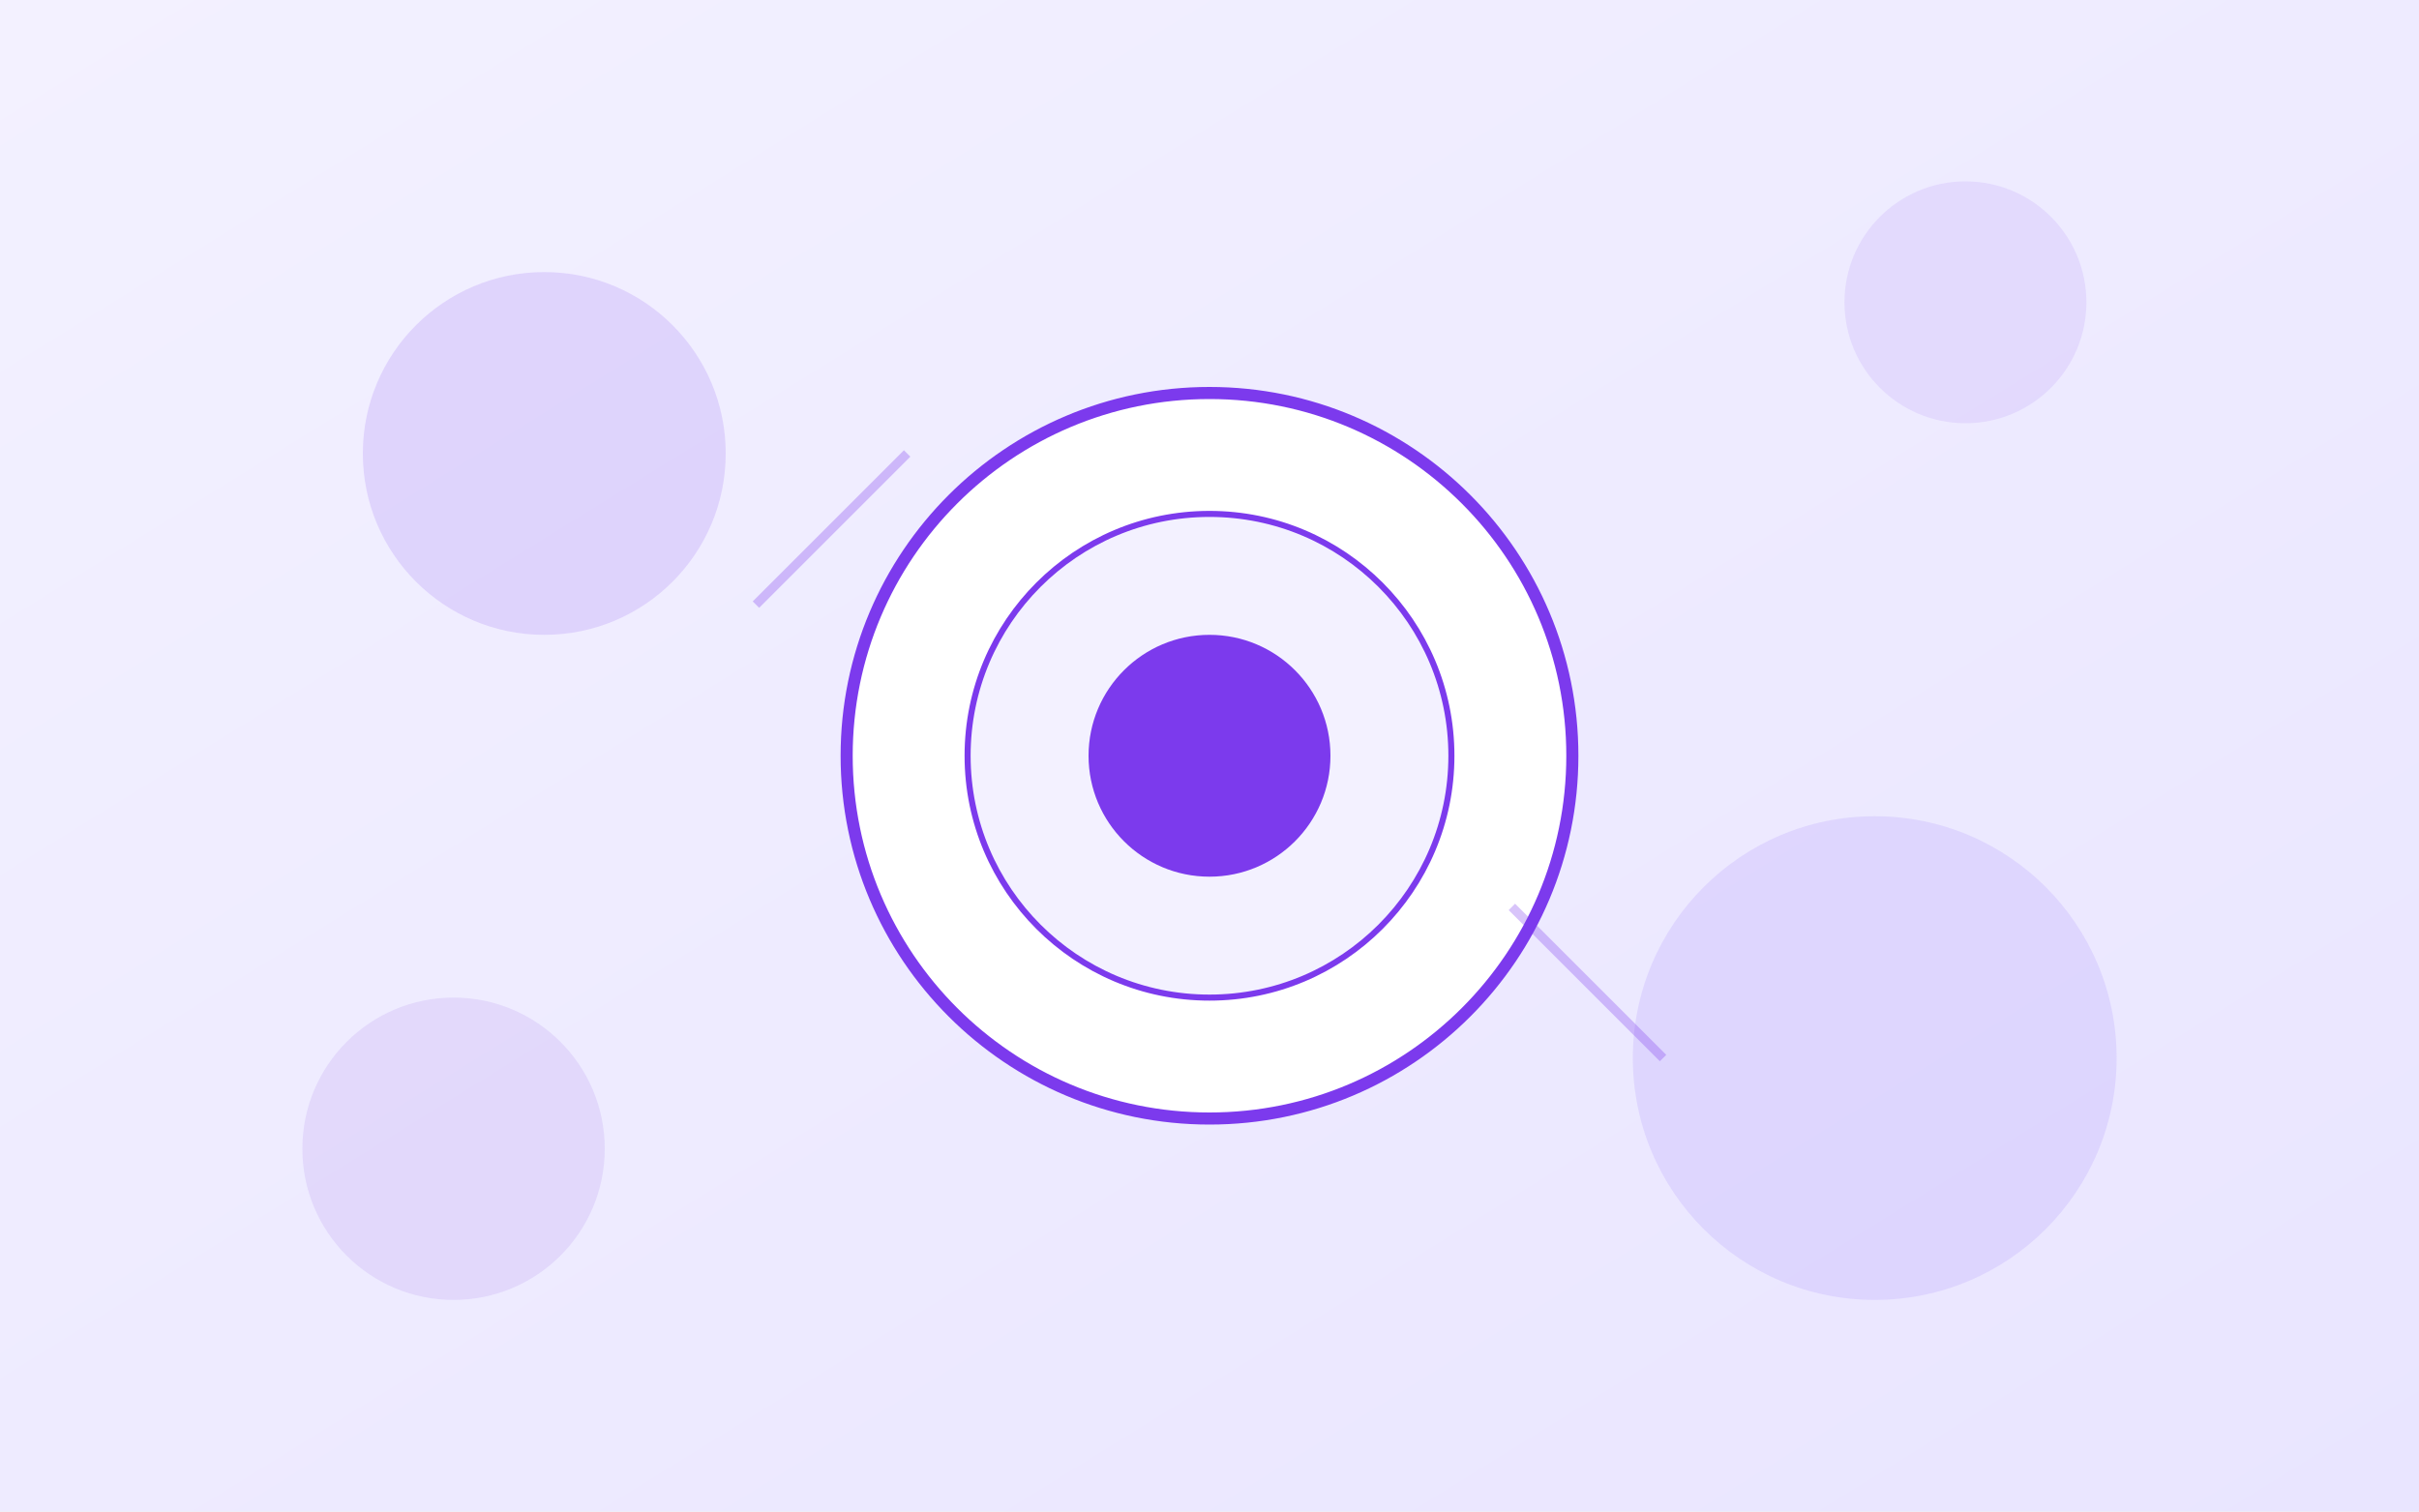
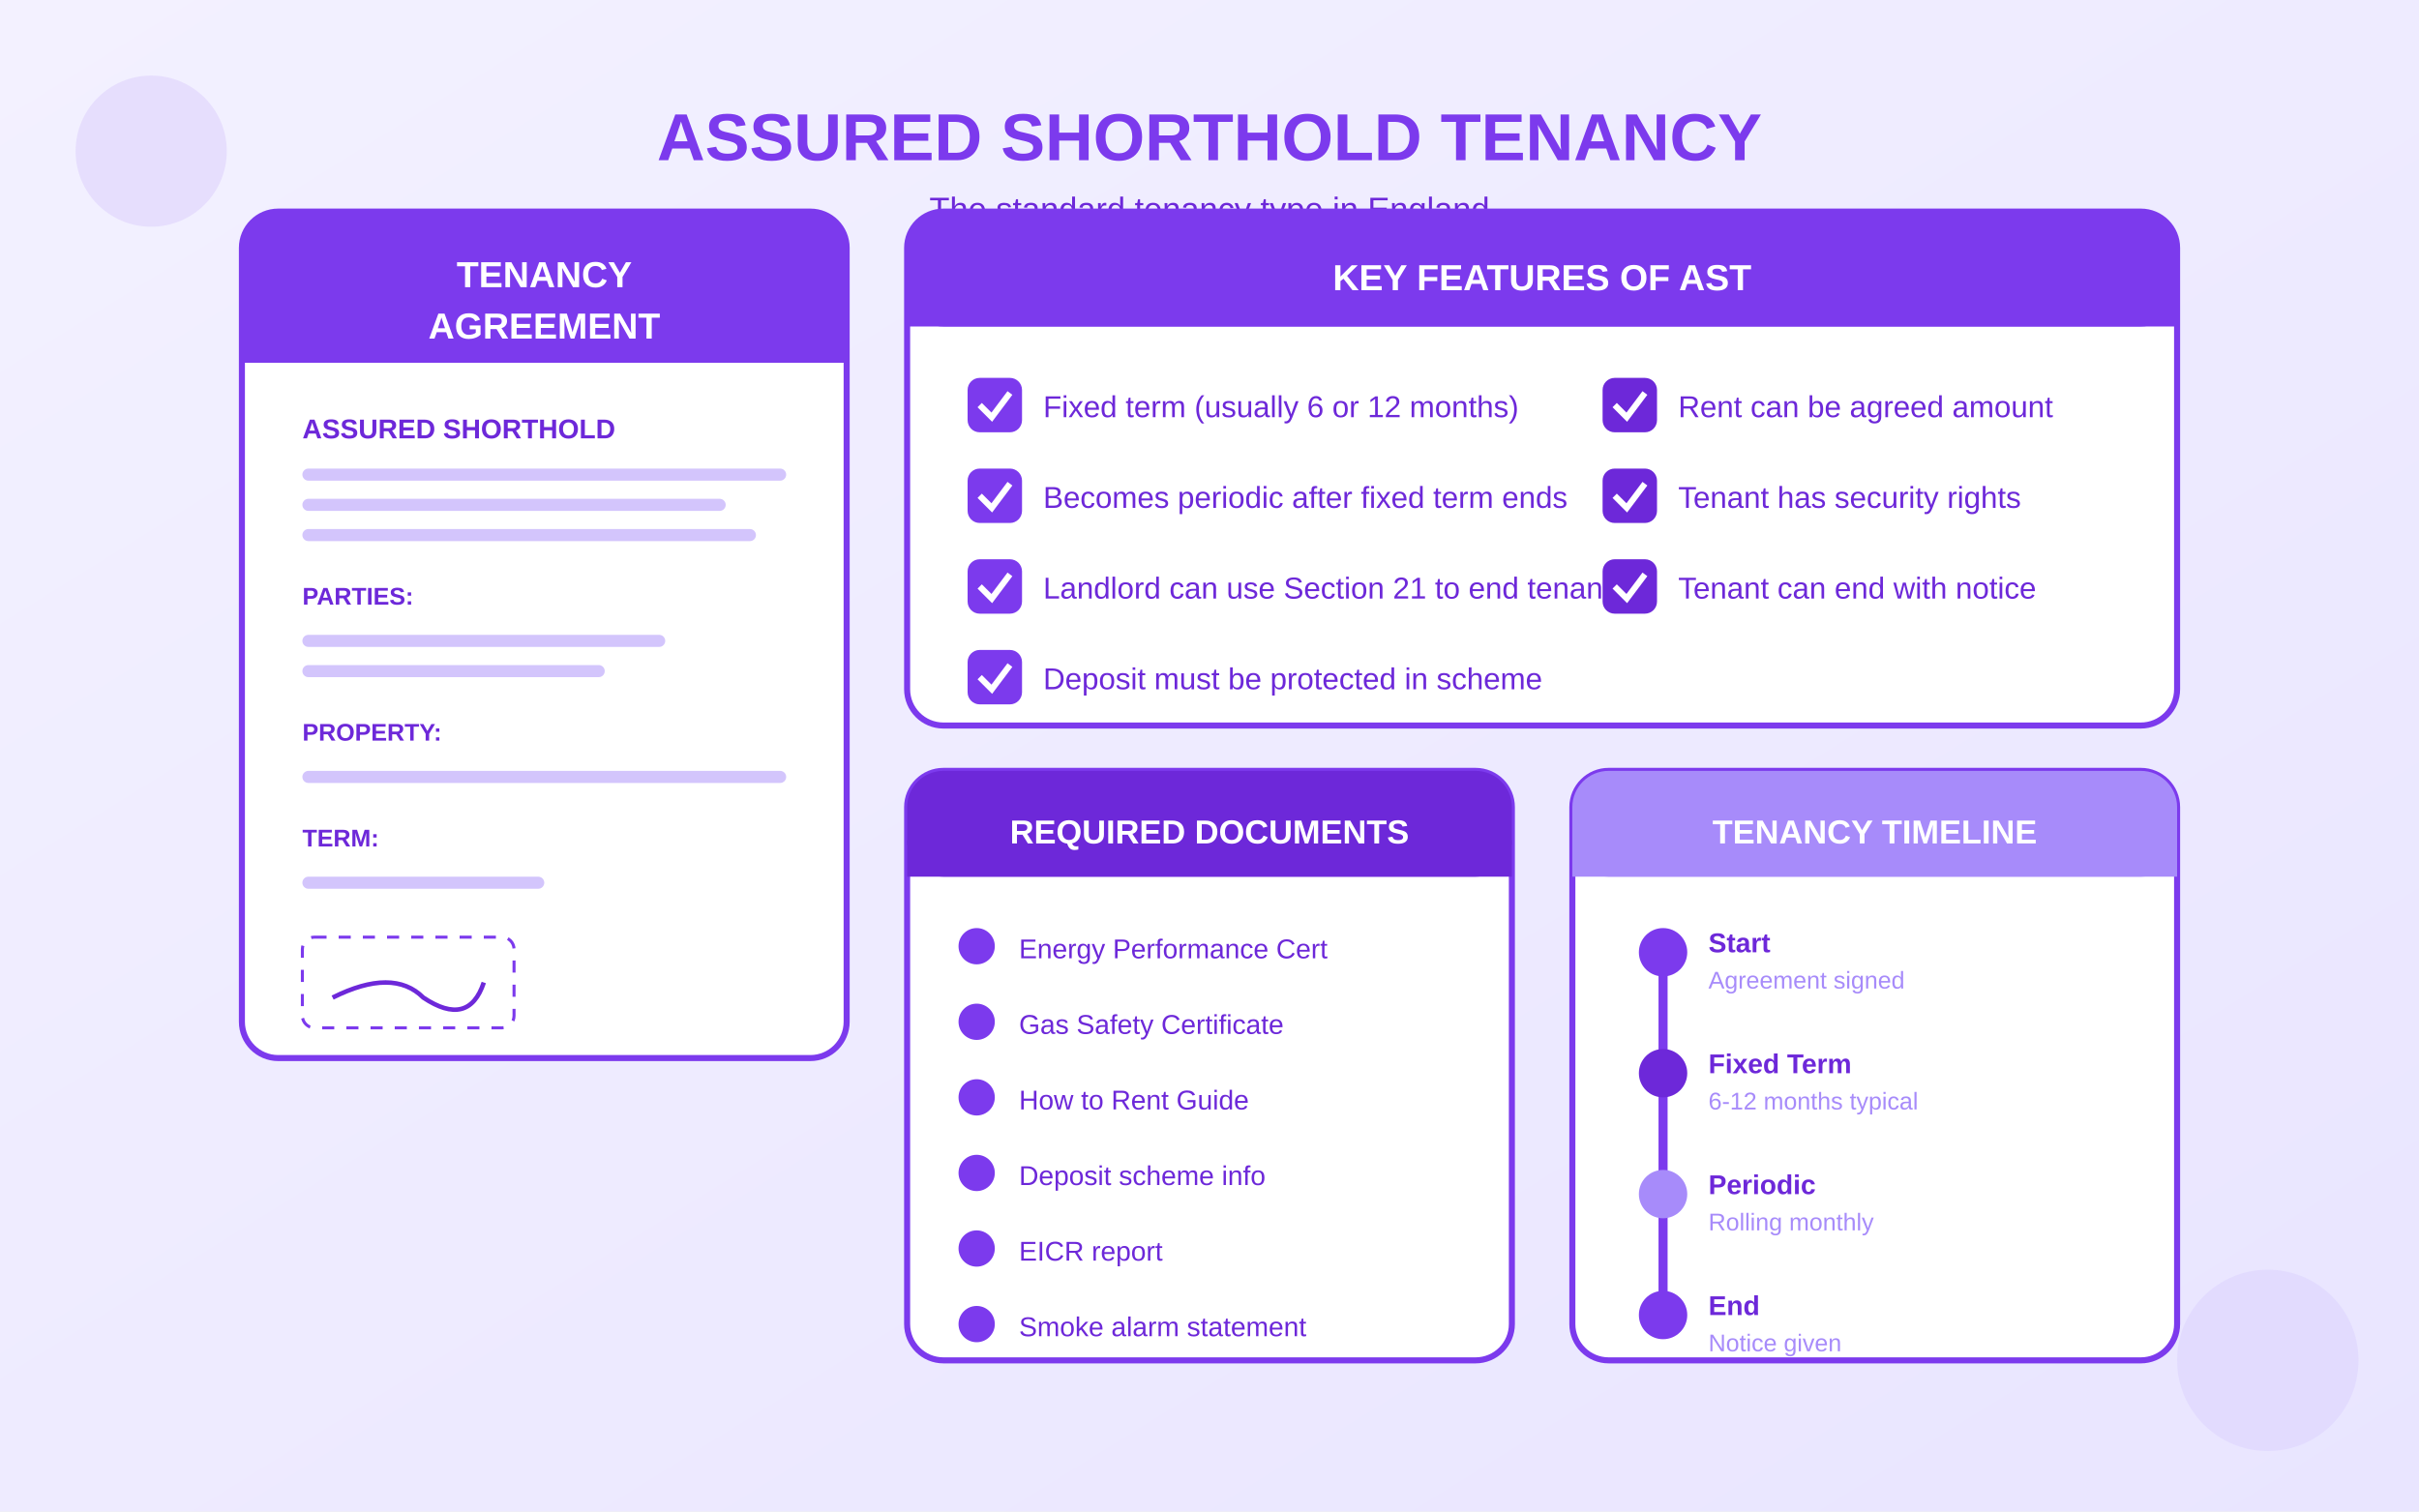
<svg xmlns="http://www.w3.org/2000/svg" viewBox="0 0 800 500">
  <defs>
    <linearGradient id="bgGrad" x1="0%" y1="0%" x2="100%" y2="100%">
      <stop offset="0%" style="stop-color:#F3F1FF" />
      <stop offset="100%" style="stop-color:#E9E5FF" />
    </linearGradient>
  </defs>
  <rect width="800" height="500" fill="url(#bgGrad)" />
-   <circle cx="400" cy="250" r="120" fill="white" stroke="#7C3AED" stroke-width="4" />
-   <circle cx="400" cy="250" r="80" fill="#F3F1FF" stroke="#7C3AED" stroke-width="2" />
-   <circle cx="400" cy="250" r="40" fill="#7C3AED" />
-   <circle cx="180" cy="150" r="60" fill="#7C3AED" opacity="0.15" />
-   <circle cx="620" cy="350" r="80" fill="#A78BFA" opacity="0.2" />
-   <circle cx="650" cy="100" r="40" fill="#7C3AED" opacity="0.1" />
-   <circle cx="150" cy="380" r="50" fill="#6D28D9" opacity="0.1" />
-   <line x1="250" y1="200" x2="300" y2="150" stroke="#7C3AED" stroke-width="3" opacity="0.3" />
-   <line x1="500" y1="300" x2="550" y2="350" stroke="#7C3AED" stroke-width="3" opacity="0.3" />
+   <g transform="translate(80, 25)">
+     <text x="320" y="28" text-anchor="middle" fill="#7C3AED" font-size="22" font-weight="bold" font-family="Arial">ASSURED SHORTHOLD TENANCY</text>
+     <text x="320" y="48" text-anchor="middle" fill="#6D28D9" font-size="11" font-family="Arial">The standard tenancy type in England</text>
+   </g>
+   <g transform="translate(80, 70)">
+     <rect x="0" y="0" width="200" height="280" rx="12" fill="white" stroke="#7C3AED" stroke-width="2" />
+     <rect x="0" y="0" width="200" height="50" rx="12" fill="#7C3AED" />
+     <rect x="0" y="38" width="200" height="12" fill="#7C3AED" />
+     <text x="100" y="25" text-anchor="middle" fill="white" font-size="12" font-weight="bold" font-family="Arial">TENANCY</text>
+     <text x="100" y="42" text-anchor="middle" fill="white" font-size="12" font-weight="bold" font-family="Arial">AGREEMENT</text>
+     <text x="20" y="75" fill="#6D28D9" font-size="9" font-weight="bold" font-family="Arial">ASSURED SHORTHOLD</text>
+     <rect x="20" y="85" width="160" height="4" rx="2" fill="#A78BFA" opacity="0.5" />
+     <rect x="20" y="95" width="140" height="4" rx="2" fill="#A78BFA" opacity="0.5" />
+     <rect x="20" y="105" width="150" height="4" rx="2" fill="#A78BFA" opacity="0.5" />
+     <text x="20" y="130" fill="#6D28D9" font-size="8" font-weight="bold" font-family="Arial">PARTIES:</text>
+     <rect x="20" y="140" width="120" height="4" rx="2" fill="#A78BFA" opacity="0.5" />
+     <rect x="20" y="150" width="100" height="4" rx="2" fill="#A78BFA" opacity="0.5" />
+     <text x="20" y="175" fill="#6D28D9" font-size="8" font-weight="bold" font-family="Arial">PROPERTY:</text>
+     <rect x="20" y="185" width="160" height="4" rx="2" fill="#A78BFA" opacity="0.5" />
+     <text x="20" y="210" fill="#6D28D9" font-size="8" font-weight="bold" font-family="Arial">TERM:</text>
+     <rect x="20" y="220" width="80" height="4" rx="2" fill="#A78BFA" opacity="0.5" />
+     <rect x="20" y="240" width="70" height="30" rx="4" stroke="#7C3AED" stroke-width="1" stroke-dasharray="4" fill="none" />
+     <path d="M30 260 Q50 250 60 260 Q75 270 80 255" stroke="#6D28D9" stroke-width="1.5" fill="none" />
+   </g>
+   <g transform="translate(300, 70)">
+     <rect x="0" y="0" width="420" height="170" rx="12" fill="white" stroke="#7C3AED" stroke-width="2" />
+     <rect x="0" y="0" width="420" height="38" rx="12" fill="#7C3AED" />
+     <rect x="0" y="26" width="420" height="12" fill="#7C3AED" />
+     <text x="210" y="26" text-anchor="middle" fill="white" font-size="12" font-weight="bold" font-family="Arial">KEY FEATURES OF AST</text>
+     <g transform="translate(20, 55)">
+       <rect x="0" y="0" width="18" height="18" rx="4" fill="#7C3AED" />
+       <path d="M4 9 L8 13 L14 5" stroke="white" stroke-width="2" fill="none" />
+       <text x="25" y="13" fill="#6D28D9" font-size="10" font-family="Arial">Fixed term (usually 6 or 12 months)</text>
+     </g>
+     <g transform="translate(20, 85)">
+       <rect x="0" y="0" width="18" height="18" rx="4" fill="#7C3AED" />
+       <path d="M4 9 L8 13 L14 5" stroke="white" stroke-width="2" fill="none" />
+       <text x="25" y="13" fill="#6D28D9" font-size="10" font-family="Arial">Becomes periodic after fixed term ends</text>
+     </g>
+     <g transform="translate(20, 115)">
+       <rect x="0" y="0" width="18" height="18" rx="4" fill="#7C3AED" />
+       <path d="M4 9 L8 13 L14 5" stroke="white" stroke-width="2" fill="none" />
+       <text x="25" y="13" fill="#6D28D9" font-size="10" font-family="Arial">Landlord can use Section 21 to end tenancy</text>
+     </g>
+     <g transform="translate(20, 145)">
+       <rect x="0" y="0" width="18" height="18" rx="4" fill="#7C3AED" />
+       <path d="M4 9 L8 13 L14 5" stroke="white" stroke-width="2" fill="none" />
+       <text x="25" y="13" fill="#6D28D9" font-size="10" font-family="Arial">Deposit must be protected in scheme</text>
+     </g>
+     <g transform="translate(230, 55)">
+       <rect x="0" y="0" width="18" height="18" rx="4" fill="#6D28D9" />
+       <path d="M4 9 L8 13 L14 5" stroke="white" stroke-width="2" fill="none" />
+       <text x="25" y="13" fill="#6D28D9" font-size="10" font-family="Arial">Rent can be agreed amount</text>
+     </g>
+     <g transform="translate(230, 85)">
+       <rect x="0" y="0" width="18" height="18" rx="4" fill="#6D28D9" />
+       <path d="M4 9 L8 13 L14 5" stroke="white" stroke-width="2" fill="none" />
+       <text x="25" y="13" fill="#6D28D9" font-size="10" font-family="Arial">Tenant has security rights</text>
+     </g>
+     <g transform="translate(230, 115)">
+       <rect x="0" y="0" width="18" height="18" rx="4" fill="#6D28D9" />
+       <path d="M4 9 L8 13 L14 5" stroke="white" stroke-width="2" fill="none" />
+       <text x="25" y="13" fill="#6D28D9" font-size="10" font-family="Arial">Tenant can end with notice</text>
+     </g>
+   </g>
+   <g transform="translate(300, 255)">
+     <rect x="0" y="0" width="200" height="195" rx="12" fill="white" stroke="#7C3AED" stroke-width="2" />
+     <rect x="0" y="0" width="200" height="35" rx="12" fill="#6D28D9" />
+     <rect x="0" y="23" width="200" height="12" fill="#6D28D9" />
+     <text x="100" y="24" text-anchor="middle" fill="white" font-size="11" font-weight="bold" font-family="Arial">REQUIRED DOCUMENTS</text>
+     <g transform="translate(15, 50)">
+       <circle cx="8" cy="8" r="6" fill="#7C3AED" />
+       <text x="22" y="12" fill="#6D28D9" font-size="9" font-family="Arial">Energy Performance Cert</text>
+     </g>
+     <g transform="translate(15, 75)">
+       <circle cx="8" cy="8" r="6" fill="#7C3AED" />
+       <text x="22" y="12" fill="#6D28D9" font-size="9" font-family="Arial">Gas Safety Certificate</text>
+     </g>
+     <g transform="translate(15, 100)">
+       <circle cx="8" cy="8" r="6" fill="#7C3AED" />
+       <text x="22" y="12" fill="#6D28D9" font-size="9" font-family="Arial">How to Rent Guide</text>
+     </g>
+     <g transform="translate(15, 125)">
+       <circle cx="8" cy="8" r="6" fill="#7C3AED" />
+       <text x="22" y="12" fill="#6D28D9" font-size="9" font-family="Arial">Deposit scheme info</text>
+     </g>
+     <g transform="translate(15, 150)">
+       <circle cx="8" cy="8" r="6" fill="#7C3AED" />
+       <text x="22" y="12" fill="#6D28D9" font-size="9" font-family="Arial">EICR report</text>
+     </g>
+     <g transform="translate(15, 175)">
+       <circle cx="8" cy="8" r="6" fill="#7C3AED" />
+       <text x="22" y="12" fill="#6D28D9" font-size="9" font-family="Arial">Smoke alarm statement</text>
+     </g>
+   </g>
+   <g transform="translate(520, 255)">
+     <rect x="0" y="0" width="200" height="195" rx="12" fill="white" stroke="#7C3AED" stroke-width="2" />
+     <rect x="0" y="0" width="200" height="35" rx="12" fill="#A78BFA" />
+     <rect x="0" y="23" width="200" height="12" fill="#A78BFA" />
+     <text x="100" y="24" text-anchor="middle" fill="white" font-size="11" font-weight="bold" font-family="Arial">TENANCY TIMELINE</text>
+     <line x1="30" y1="60" x2="30" y2="180" stroke="#7C3AED" stroke-width="3" />
+     <g transform="translate(30, 60)">
+       <circle cx="0" cy="0" r="8" fill="#7C3AED" />
+       <text x="15" y="0" fill="#6D28D9" font-size="9" font-weight="bold" font-family="Arial">Start</text>
+       <text x="15" y="12" fill="#A78BFA" font-size="8" font-family="Arial">Agreement signed</text>
+     </g>
+     <g transform="translate(30, 100)">
+       <circle cx="0" cy="0" r="8" fill="#6D28D9" />
+       <text x="15" y="0" fill="#6D28D9" font-size="9" font-weight="bold" font-family="Arial">Fixed Term</text>
+       <text x="15" y="12" fill="#A78BFA" font-size="8" font-family="Arial">6-12 months typical</text>
+     </g>
+     <g transform="translate(30, 140)">
+       <circle cx="0" cy="0" r="8" fill="#A78BFA" />
+       <text x="15" y="0" fill="#6D28D9" font-size="9" font-weight="bold" font-family="Arial">Periodic</text>
+       <text x="15" y="12" fill="#A78BFA" font-size="8" font-family="Arial">Rolling monthly</text>
+     </g>
+     <g transform="translate(30, 180)">
+       <circle cx="0" cy="0" r="8" fill="#7C3AED" />
+       <text x="15" y="0" fill="#6D28D9" font-size="9" font-weight="bold" font-family="Arial">End</text>
+       <text x="15" y="12" fill="#A78BFA" font-size="8" font-family="Arial">Notice given</text>
+     </g>
+   </g>
+   <circle cx="50" cy="50" r="25" fill="#7C3AED" opacity="0.1" />
+   <circle cx="750" cy="450" r="30" fill="#A78BFA" opacity="0.12" />
</svg>
